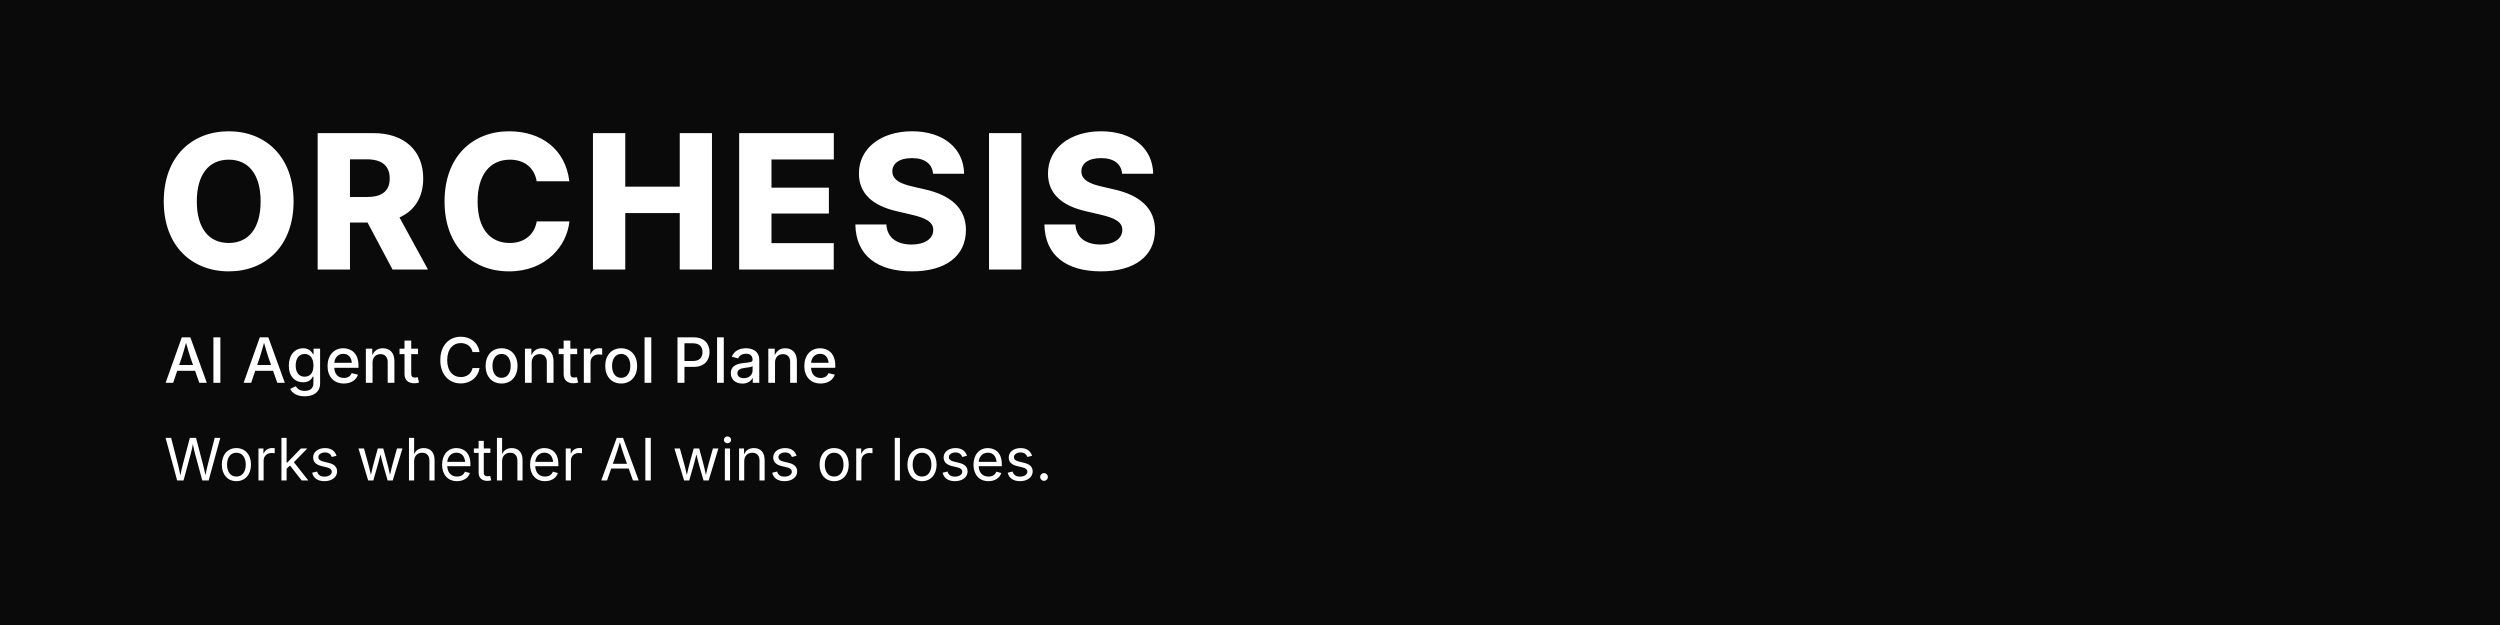
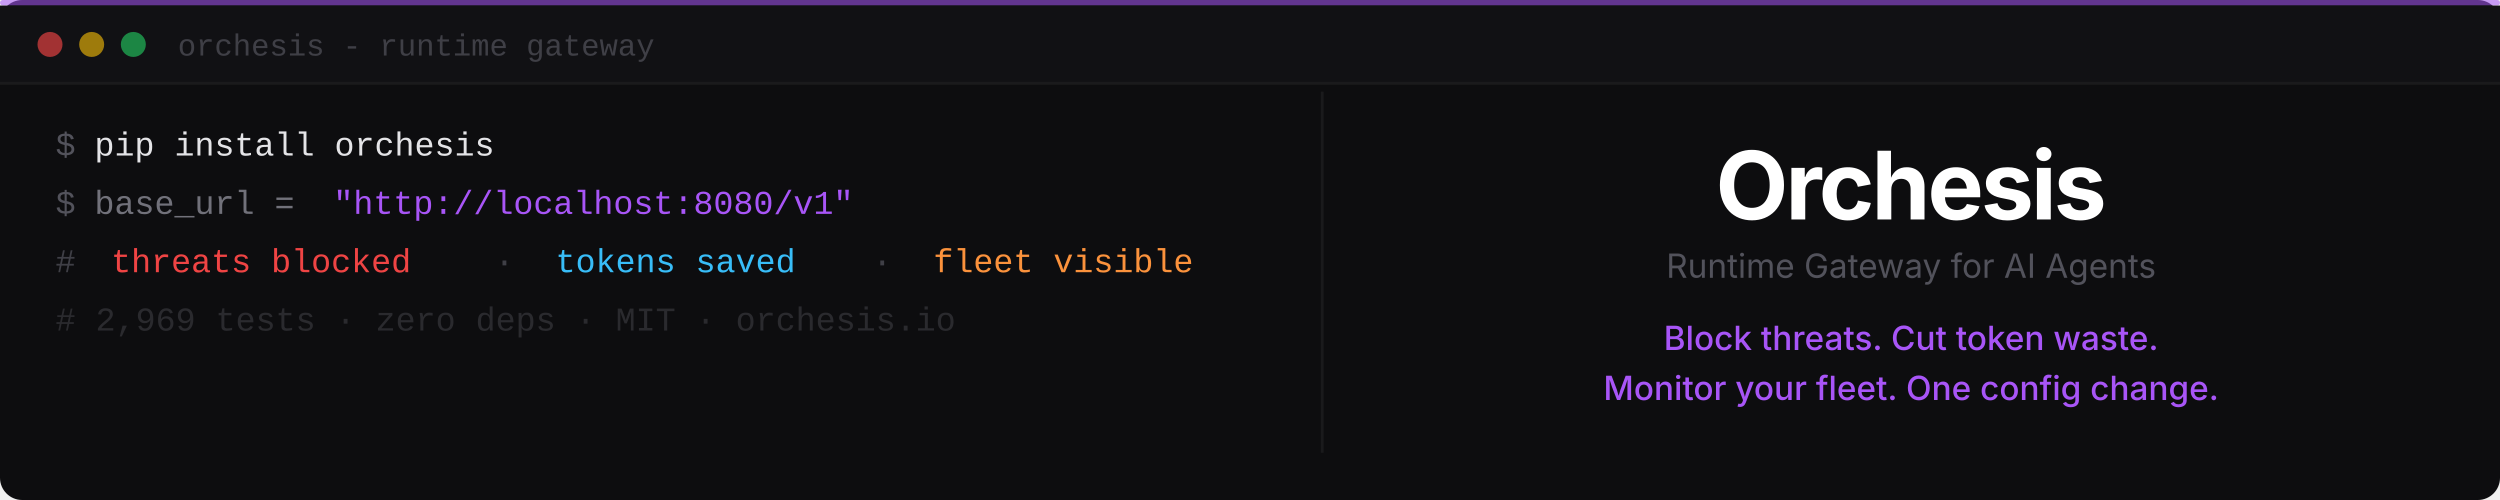
- <svg xmlns="http://www.w3.org/2000/svg" width="1280" height="320" viewBox="0 0 1280 320" role="img" aria-label="Orchesis banner">
-   <rect x="0" y="0" width="1280" height="320" fill="#0a0a0a" />
-   <g font-family="Inter, Segoe UI, Arial, sans-serif">
-     <text x="80" y="138" font-size="96" font-weight="800" letter-spacing="3" fill="#ffffff">ORCHESIS</text>
-     <text x="84" y="196" font-size="32" font-weight="500" fill="#ffffff">AI Agent Control Plane</text>
-     <text x="84" y="246" font-size="30" font-weight="400" fill="#ffffff">Works whether AI wins or loses.</text>
-   </g>
+ <svg xmlns="http://www.w3.org/2000/svg" viewBox="0 0 900 180" width="900" height="180">
+   <rect width="900" height="180" rx="8" fill="#0d0d0f" />
+   <rect x="0" y="0" width="900" height="2" rx="1" fill="#a855f7" opacity="0.55" />
+   <rect x="0" y="2" width="900" height="28" fill="#111114" />
+   <circle cx="18" cy="16" r="4.5" fill="#ef4444" opacity="0.65" />
+   <circle cx="33" cy="16" r="4.5" fill="#eab308" opacity="0.65" />
+   <circle cx="48" cy="16" r="4.5" fill="#22c55e" opacity="0.65" />
+   <text x="64" y="20" fill="#3f3f46" font-size="11" font-family="'Courier New',monospace">orchesis - runtime gateway</text>
+   <line x1="0" y1="30" x2="900" y2="30" stroke="#1a1a1c" stroke-width="1" />
+   <text x="20" y="56" fill="#52525b" font-size="12" font-family="'Courier New',monospace">$ </text>
+   <text x="34" y="56" fill="#e4e4e7" font-size="12" font-family="'Courier New',monospace">pip install orchesis</text>
+   <text x="20" y="77" fill="#52525b" font-size="12" font-family="'Courier New',monospace">$ </text>
+   <text x="34" y="77" fill="#71717a" font-size="12" font-family="'Courier New',monospace">base_url = </text>
+   <text x="120" y="77" fill="#a855f7" font-size="12" font-family="'Courier New',monospace">"http://localhost:8080/v1"</text>
+   <text x="20" y="98" fill="#3f3f46" font-size="12" font-family="'Courier New',monospace"># </text>
+   <text x="40" y="98" fill="#ef4444" font-size="12" font-family="'Courier New',monospace">threats blocked</text>
+   <text x="178" y="98" fill="#3f3f46" font-size="12" font-family="'Courier New',monospace"> · </text>
+   <text x="200" y="98" fill="#38bdf8" font-size="12" font-family="'Courier New',monospace">tokens saved</text>
+   <text x="314" y="98" fill="#3f3f46" font-size="12" font-family="'Courier New',monospace"> · </text>
+   <text x="336" y="98" fill="#fb923c" font-size="12" font-family="'Courier New',monospace">fleet visible</text>
+   <text x="20" y="119" fill="#2a2a2e" font-size="12" font-family="'Courier New',monospace"># 2,969 tests · zero deps · MIT · orchesis.io</text>
+   <line x1="476" y1="33" x2="476" y2="163" stroke="#1a1a1c" stroke-width="1" />
+   <text x="688" y="79" fill="#ffffff" font-size="34" font-weight="700" letter-spacing="-0.03em" text-anchor="middle" font-family="-apple-system,system-ui,sans-serif">Orchesis</text>
+   <text x="688" y="100" fill="#52525b" font-size="12" text-anchor="middle" font-family="-apple-system,system-ui,sans-serif">Runtime Gateway for AI Agents</text>
+   <text x="688" y="126" fill="#a855f7" font-size="12" font-weight="500" text-anchor="middle" font-family="-apple-system,system-ui,sans-serif">Block threats. Cut token waste.</text>
+   <text x="688" y="144" fill="#a855f7" font-size="12" font-weight="500" text-anchor="middle" font-family="-apple-system,system-ui,sans-serif">Monitor your fleet. One config change.</text>
</svg>
